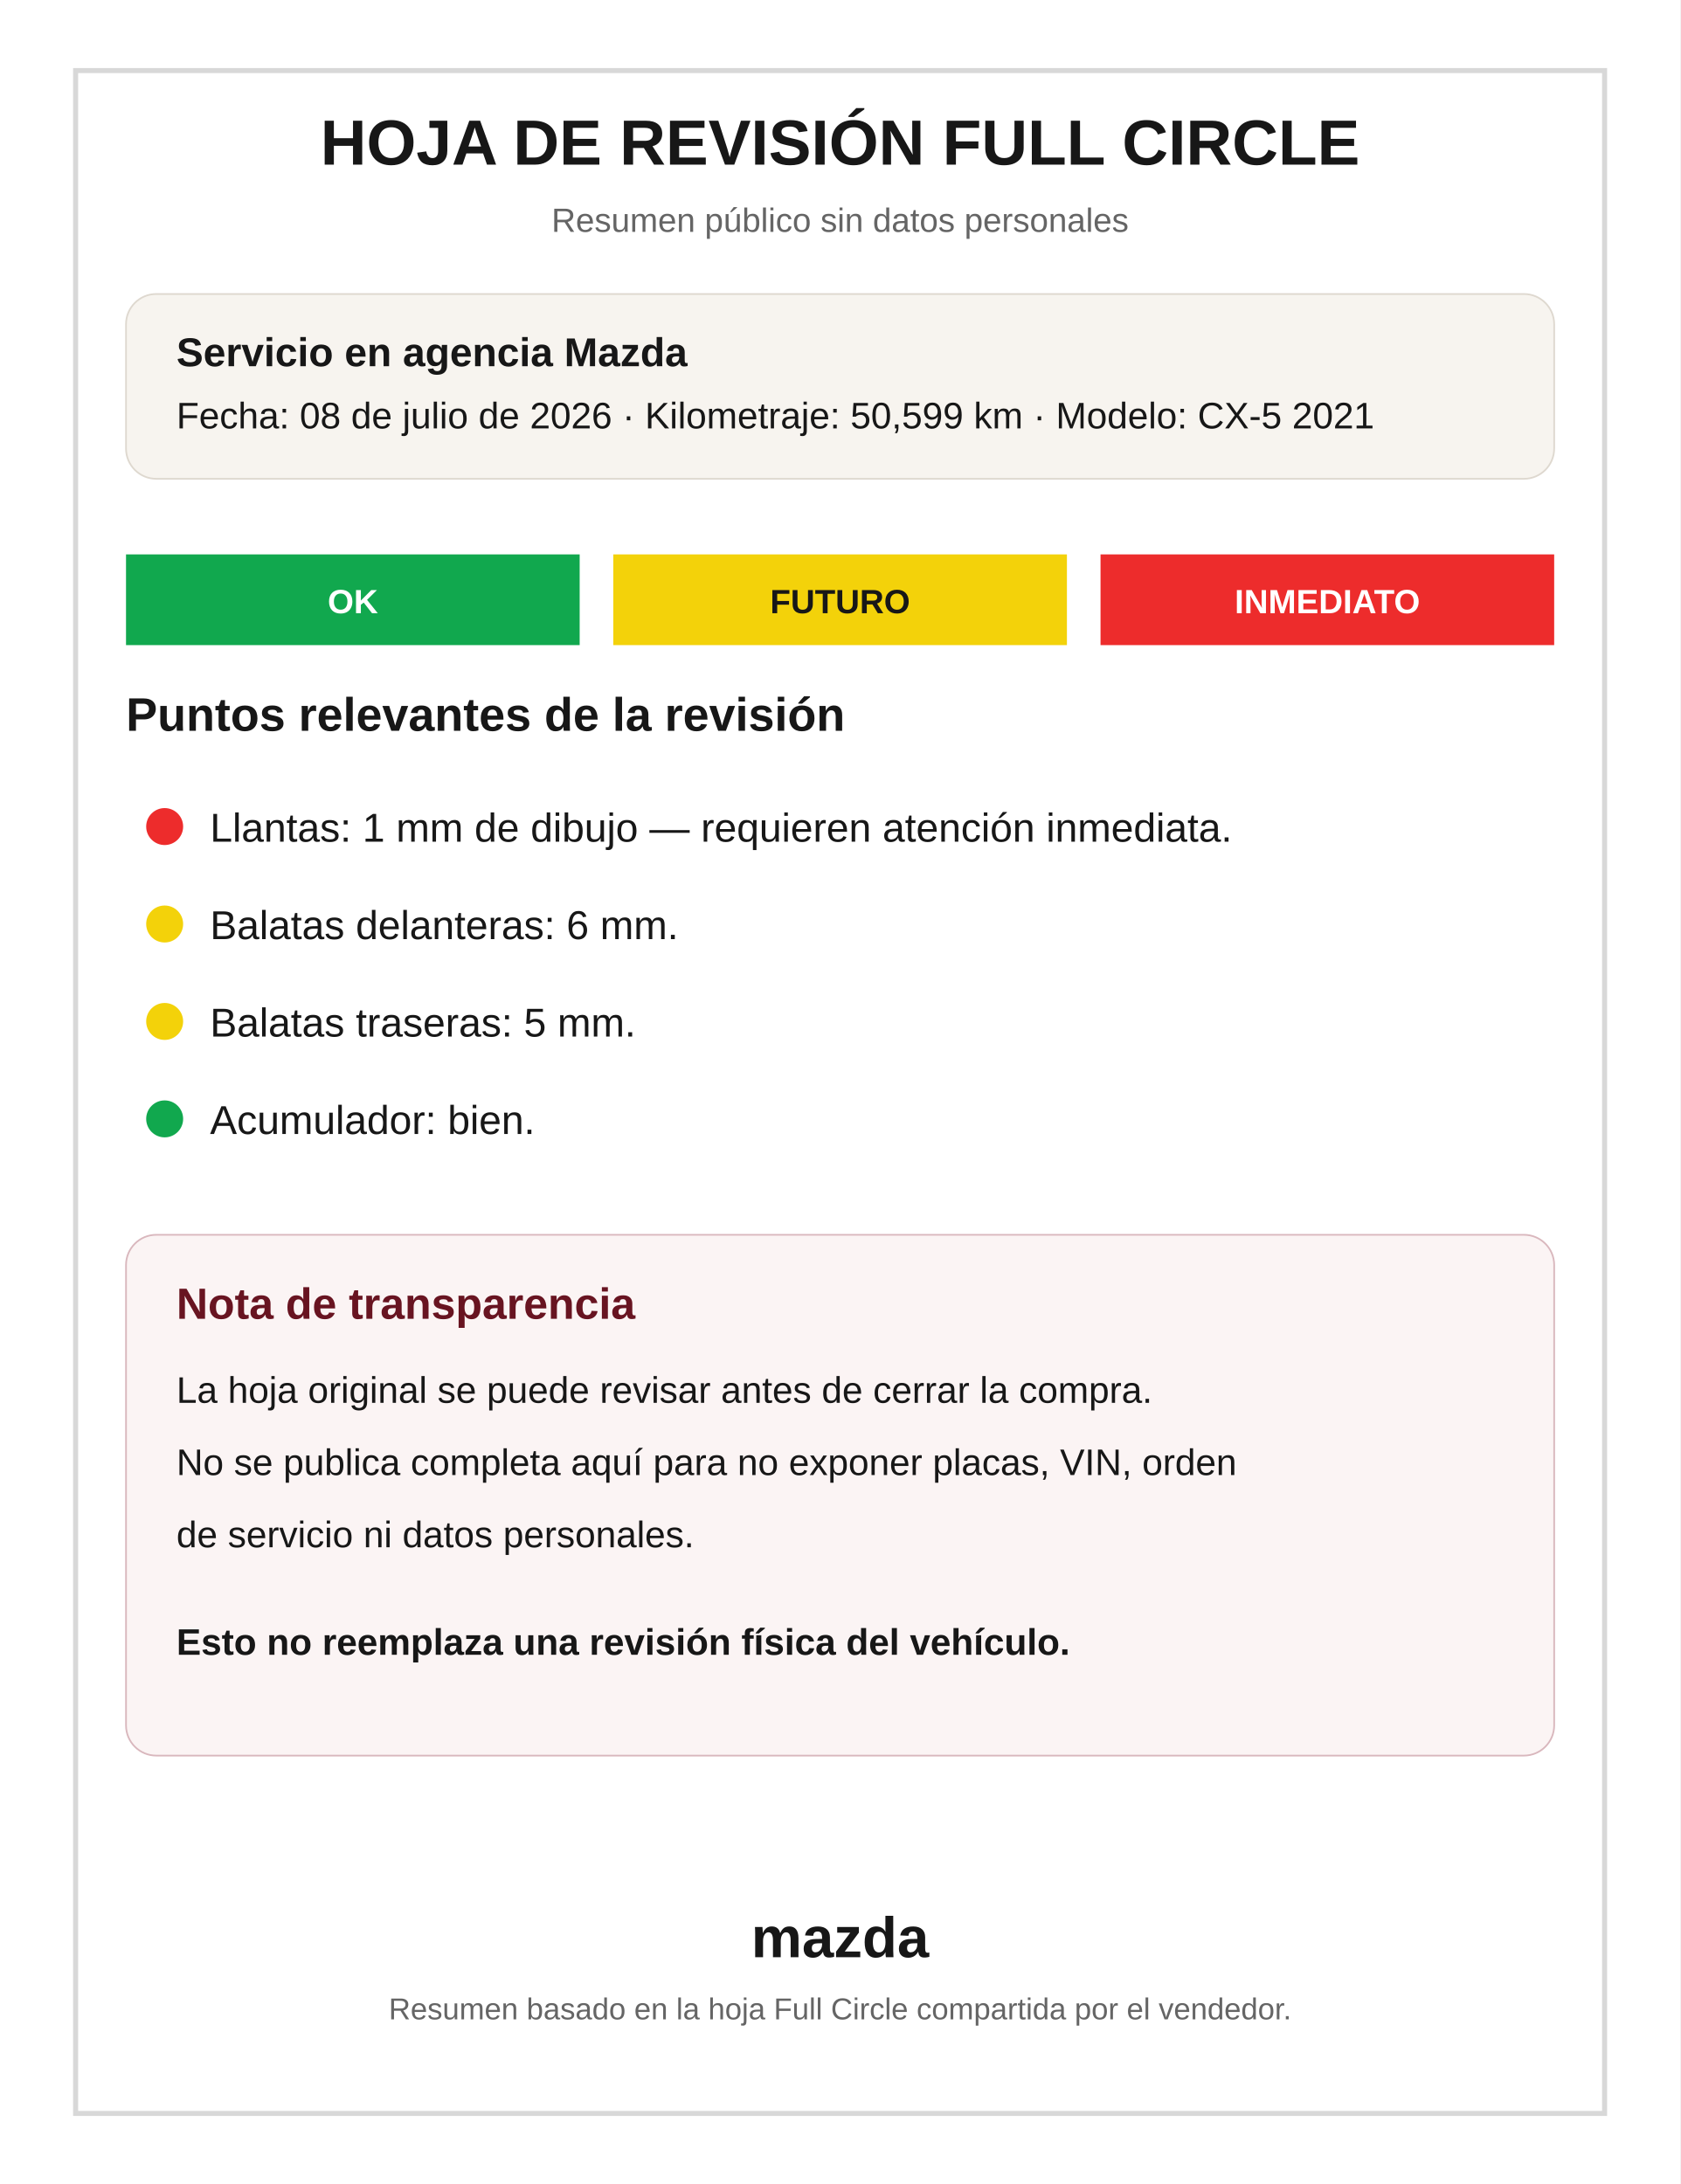
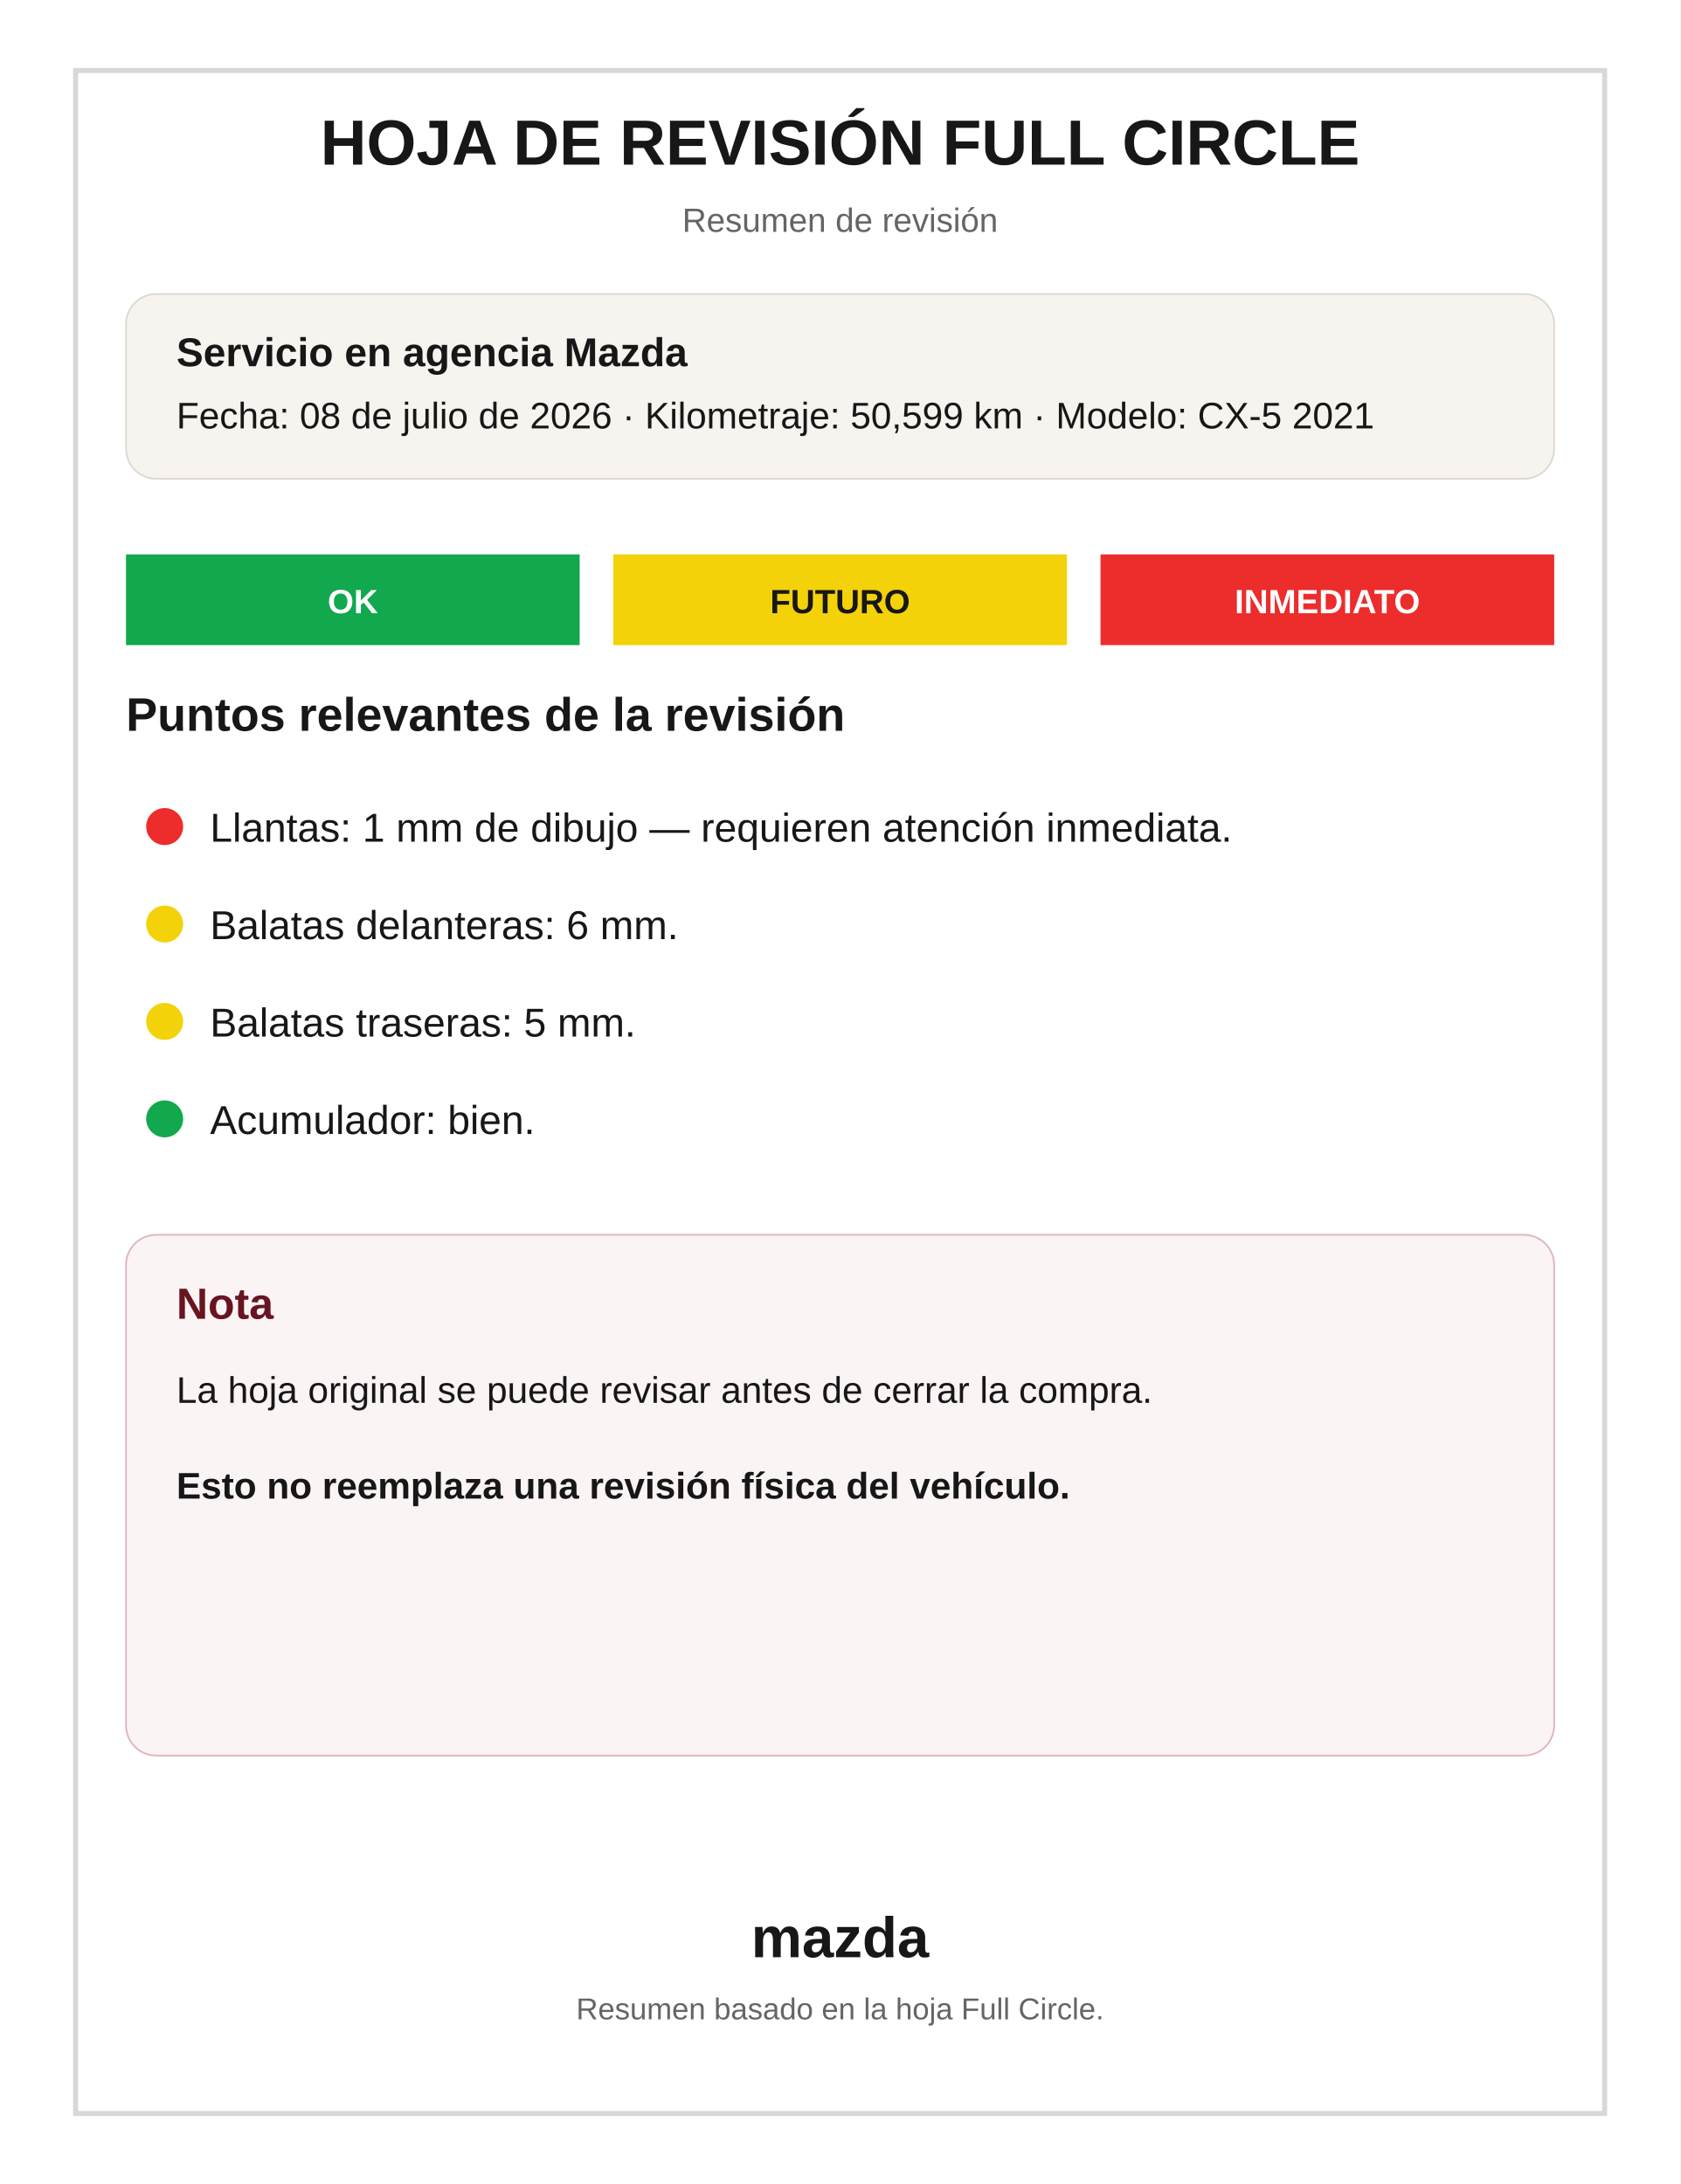
<svg xmlns="http://www.w3.org/2000/svg" width="1000" height="1300" viewBox="0 0 1000 1300" role="img" aria-labelledby="title desc">
  <rect width="1000" height="1300" fill="#ffffff" />
  <rect x="45" y="42" width="910" height="1216" fill="#fff" stroke="#d8d8d8" stroke-width="3" />
  <text x="500" y="98" text-anchor="middle" font-family="Arial, sans-serif" font-size="38" font-weight="800" fill="#171717">HOJA DE REVISIÓN FULL CIRCLE</text>
-   <text x="500" y="138" text-anchor="middle" font-family="Arial, sans-serif" font-size="20" fill="#656565">Resumen público sin datos personales</text>
+   <text x="500" y="138" text-anchor="middle" font-family="Arial, sans-serif" font-size="20" fill="#656565">Resumen de revisión</text>
  <rect x="75" y="175" width="850" height="110" rx="18" fill="#f7f4ef" stroke="#ded8cf" />
  <text x="105" y="218" font-family="Arial, sans-serif" font-size="24" font-weight="700" fill="#171717">Servicio en agencia Mazda</text>
  <text x="105" y="255" font-family="Arial, sans-serif" font-size="22" fill="#171717">Fecha: 08 de julio de 2026 · Kilometraje: 50,599 km · Modelo: CX-5 2021</text>
  <rect x="75" y="330" width="270" height="54" fill="#11a84e" />
  <rect x="365" y="330" width="270" height="54" fill="#f3d20a" />
  <rect x="655" y="330" width="270" height="54" fill="#ed2c2c" />
  <text x="210" y="365" text-anchor="middle" font-family="Arial, sans-serif" font-size="20" font-weight="800" fill="#fff">OK</text>
  <text x="500" y="365" text-anchor="middle" font-family="Arial, sans-serif" font-size="20" font-weight="800" fill="#171717">FUTURO</text>
  <text x="790" y="365" text-anchor="middle" font-family="Arial, sans-serif" font-size="20" font-weight="800" fill="#fff">INMEDIATO</text>
  <text x="75" y="435" font-family="Arial, sans-serif" font-size="28" font-weight="800" fill="#171717">Puntos relevantes de la revisión</text>
  <g font-family="Arial, sans-serif" font-size="24" fill="#171717">
    <circle cx="98" cy="492" r="11" fill="#ed2c2c" />
    <text x="125" y="501">Llantas: 1 mm de dibujo — requieren atención inmediata.</text>
    <circle cx="98" cy="550" r="11" fill="#f3d20a" />
    <text x="125" y="559">Balatas delanteras: 6 mm.</text>
    <circle cx="98" cy="608" r="11" fill="#f3d20a" />
    <text x="125" y="617">Balatas traseras: 5 mm.</text>
    <circle cx="98" cy="666" r="11" fill="#11a84e" />
    <text x="125" y="675">Acumulador: bien.</text>
  </g>
  <rect x="75" y="735" width="850" height="310" rx="18" fill="#fbf4f4" stroke="#d9b7bd" />
-   <text x="105" y="785" font-family="Arial, sans-serif" font-size="26" font-weight="800" fill="#681421">Nota de transparencia</text>
+   <text x="105" y="785" font-family="Arial, sans-serif" font-size="26" font-weight="800" fill="#681421">Nota</text>
  <text x="105" y="835" font-family="Arial, sans-serif" font-size="22" fill="#171717">La hoja original se puede revisar antes de cerrar la compra.</text>
-   <text x="105" y="878" font-family="Arial, sans-serif" font-size="22" fill="#171717">No se publica completa aquí para no exponer placas, VIN, orden</text>
-   <text x="105" y="921" font-family="Arial, sans-serif" font-size="22" fill="#171717">de servicio ni datos personales.</text>
-   <text x="105" y="985" font-family="Arial, sans-serif" font-size="22" font-weight="700" fill="#171717">Esto no reemplaza una revisión física del vehículo.</text>
+   <text x="105" y="892" font-family="Arial, sans-serif" font-size="22" font-weight="700" fill="#171717">Esto no reemplaza una revisión física del vehículo.</text>
  <text x="500" y="1165" text-anchor="middle" font-family="Arial, sans-serif" font-size="34" font-weight="900" fill="#171717">mazda</text>
-   <text x="500" y="1202" text-anchor="middle" font-family="Arial, sans-serif" font-size="18" fill="#656565">Resumen basado en la hoja Full Circle compartida por el vendedor.</text>
+   <text x="500" y="1202" text-anchor="middle" font-family="Arial, sans-serif" font-size="18" fill="#656565">Resumen basado en la hoja Full Circle.</text>
</svg>
